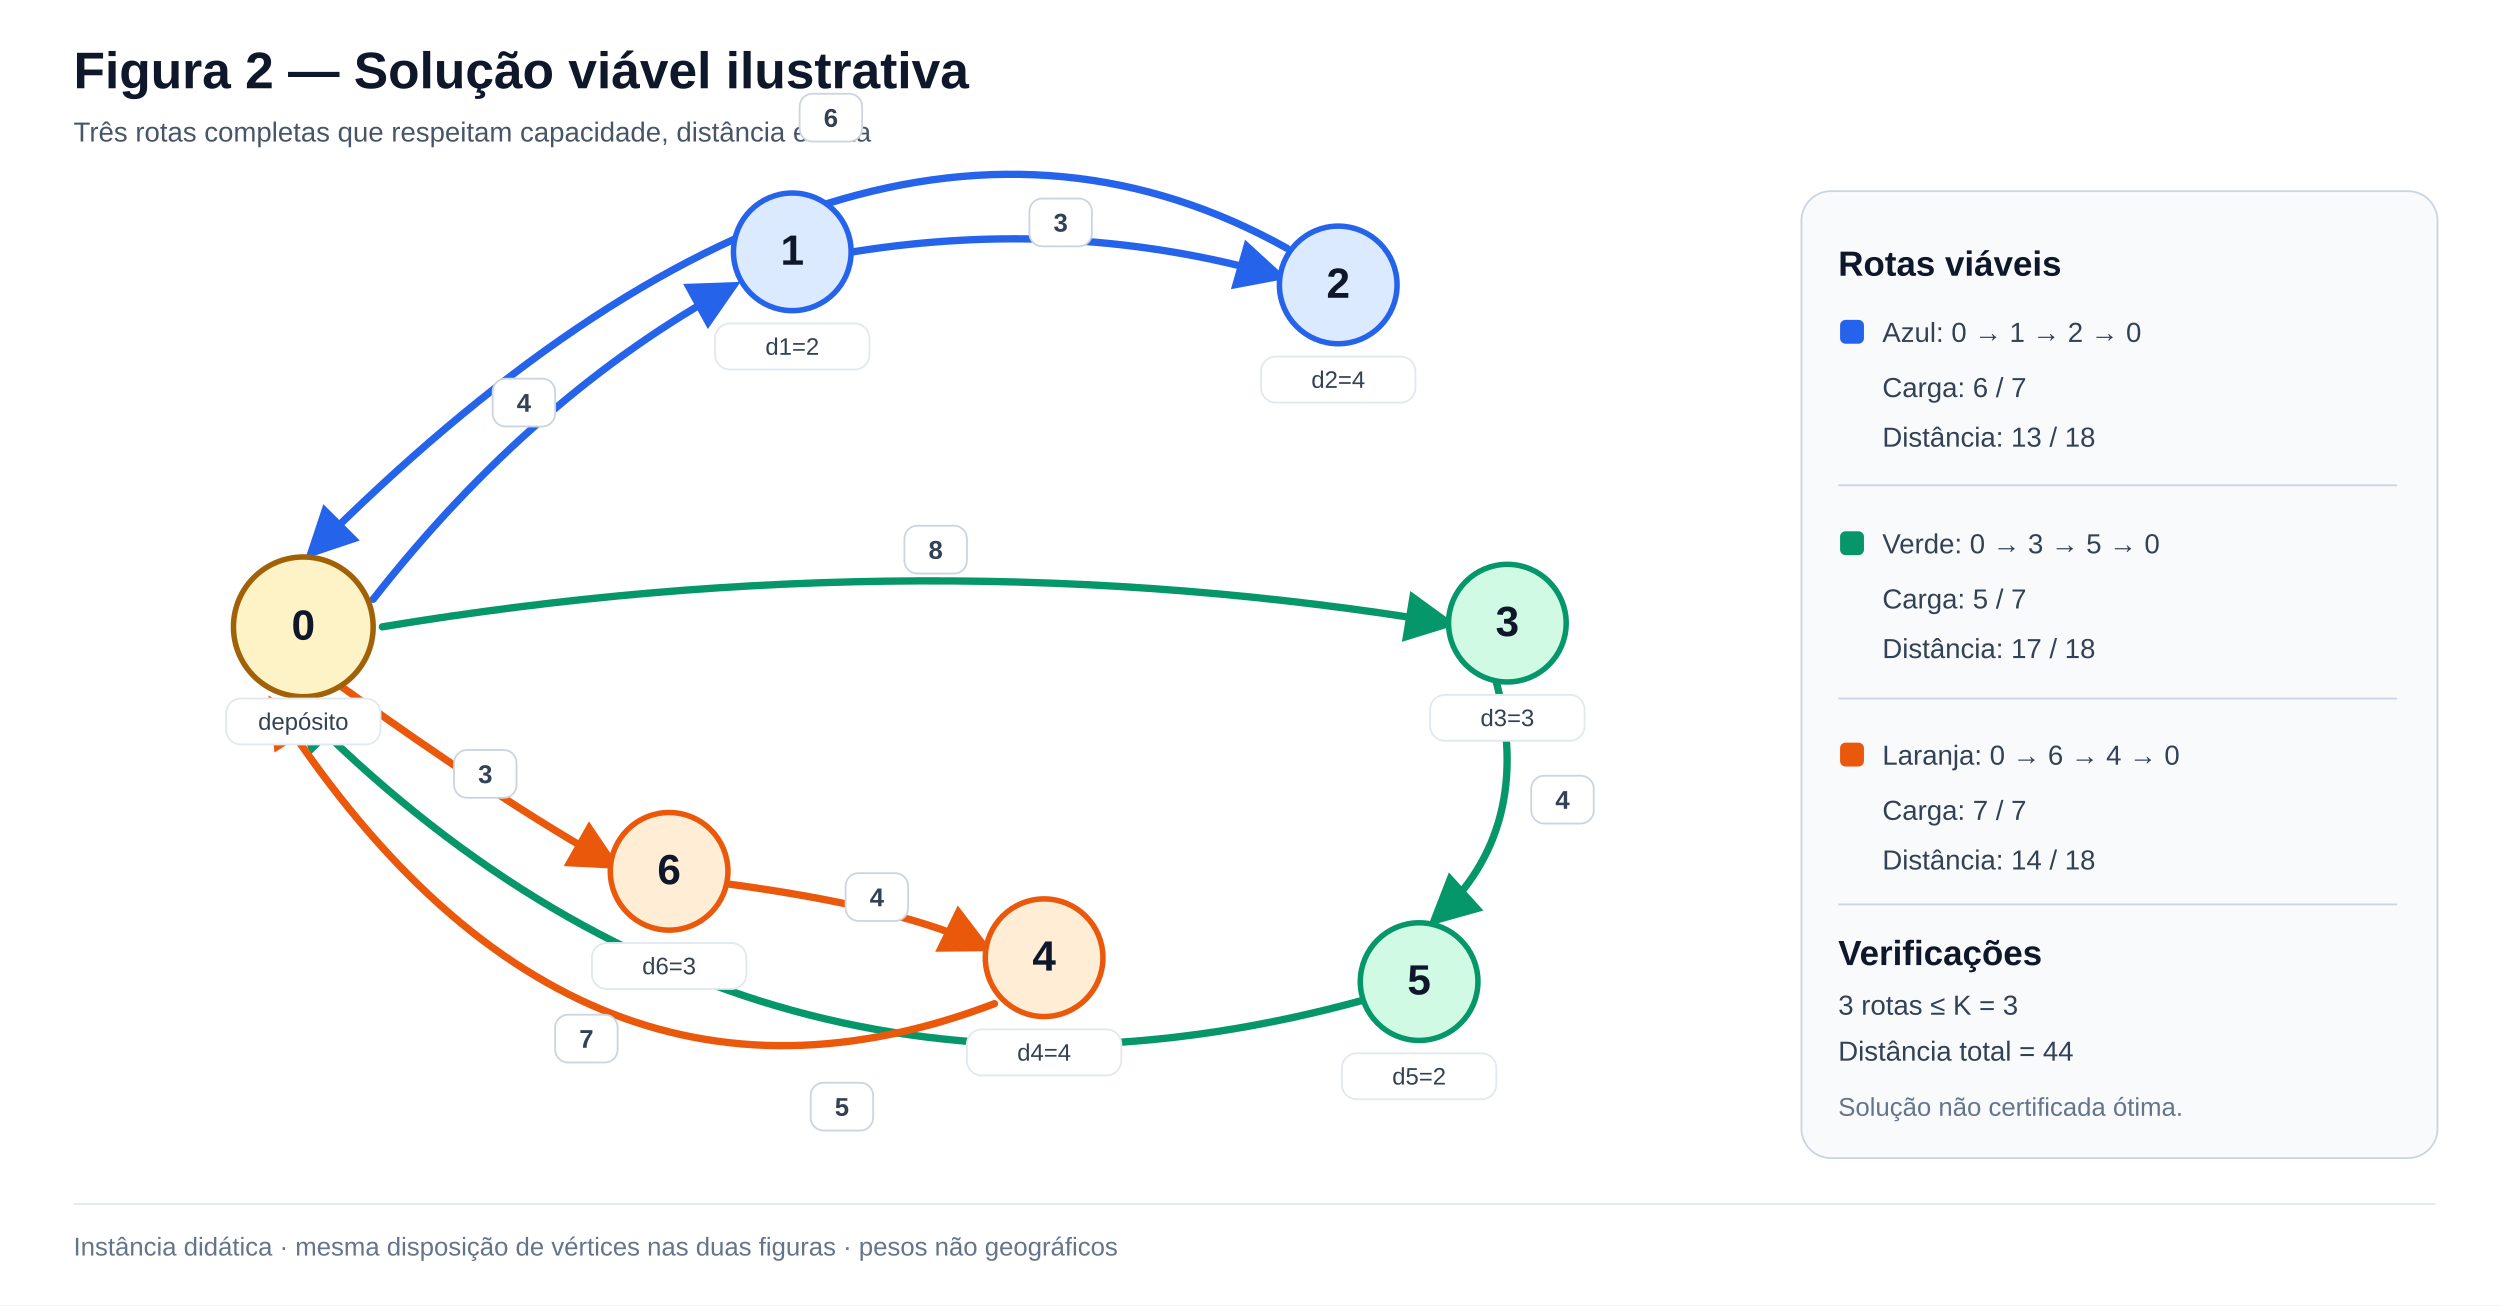
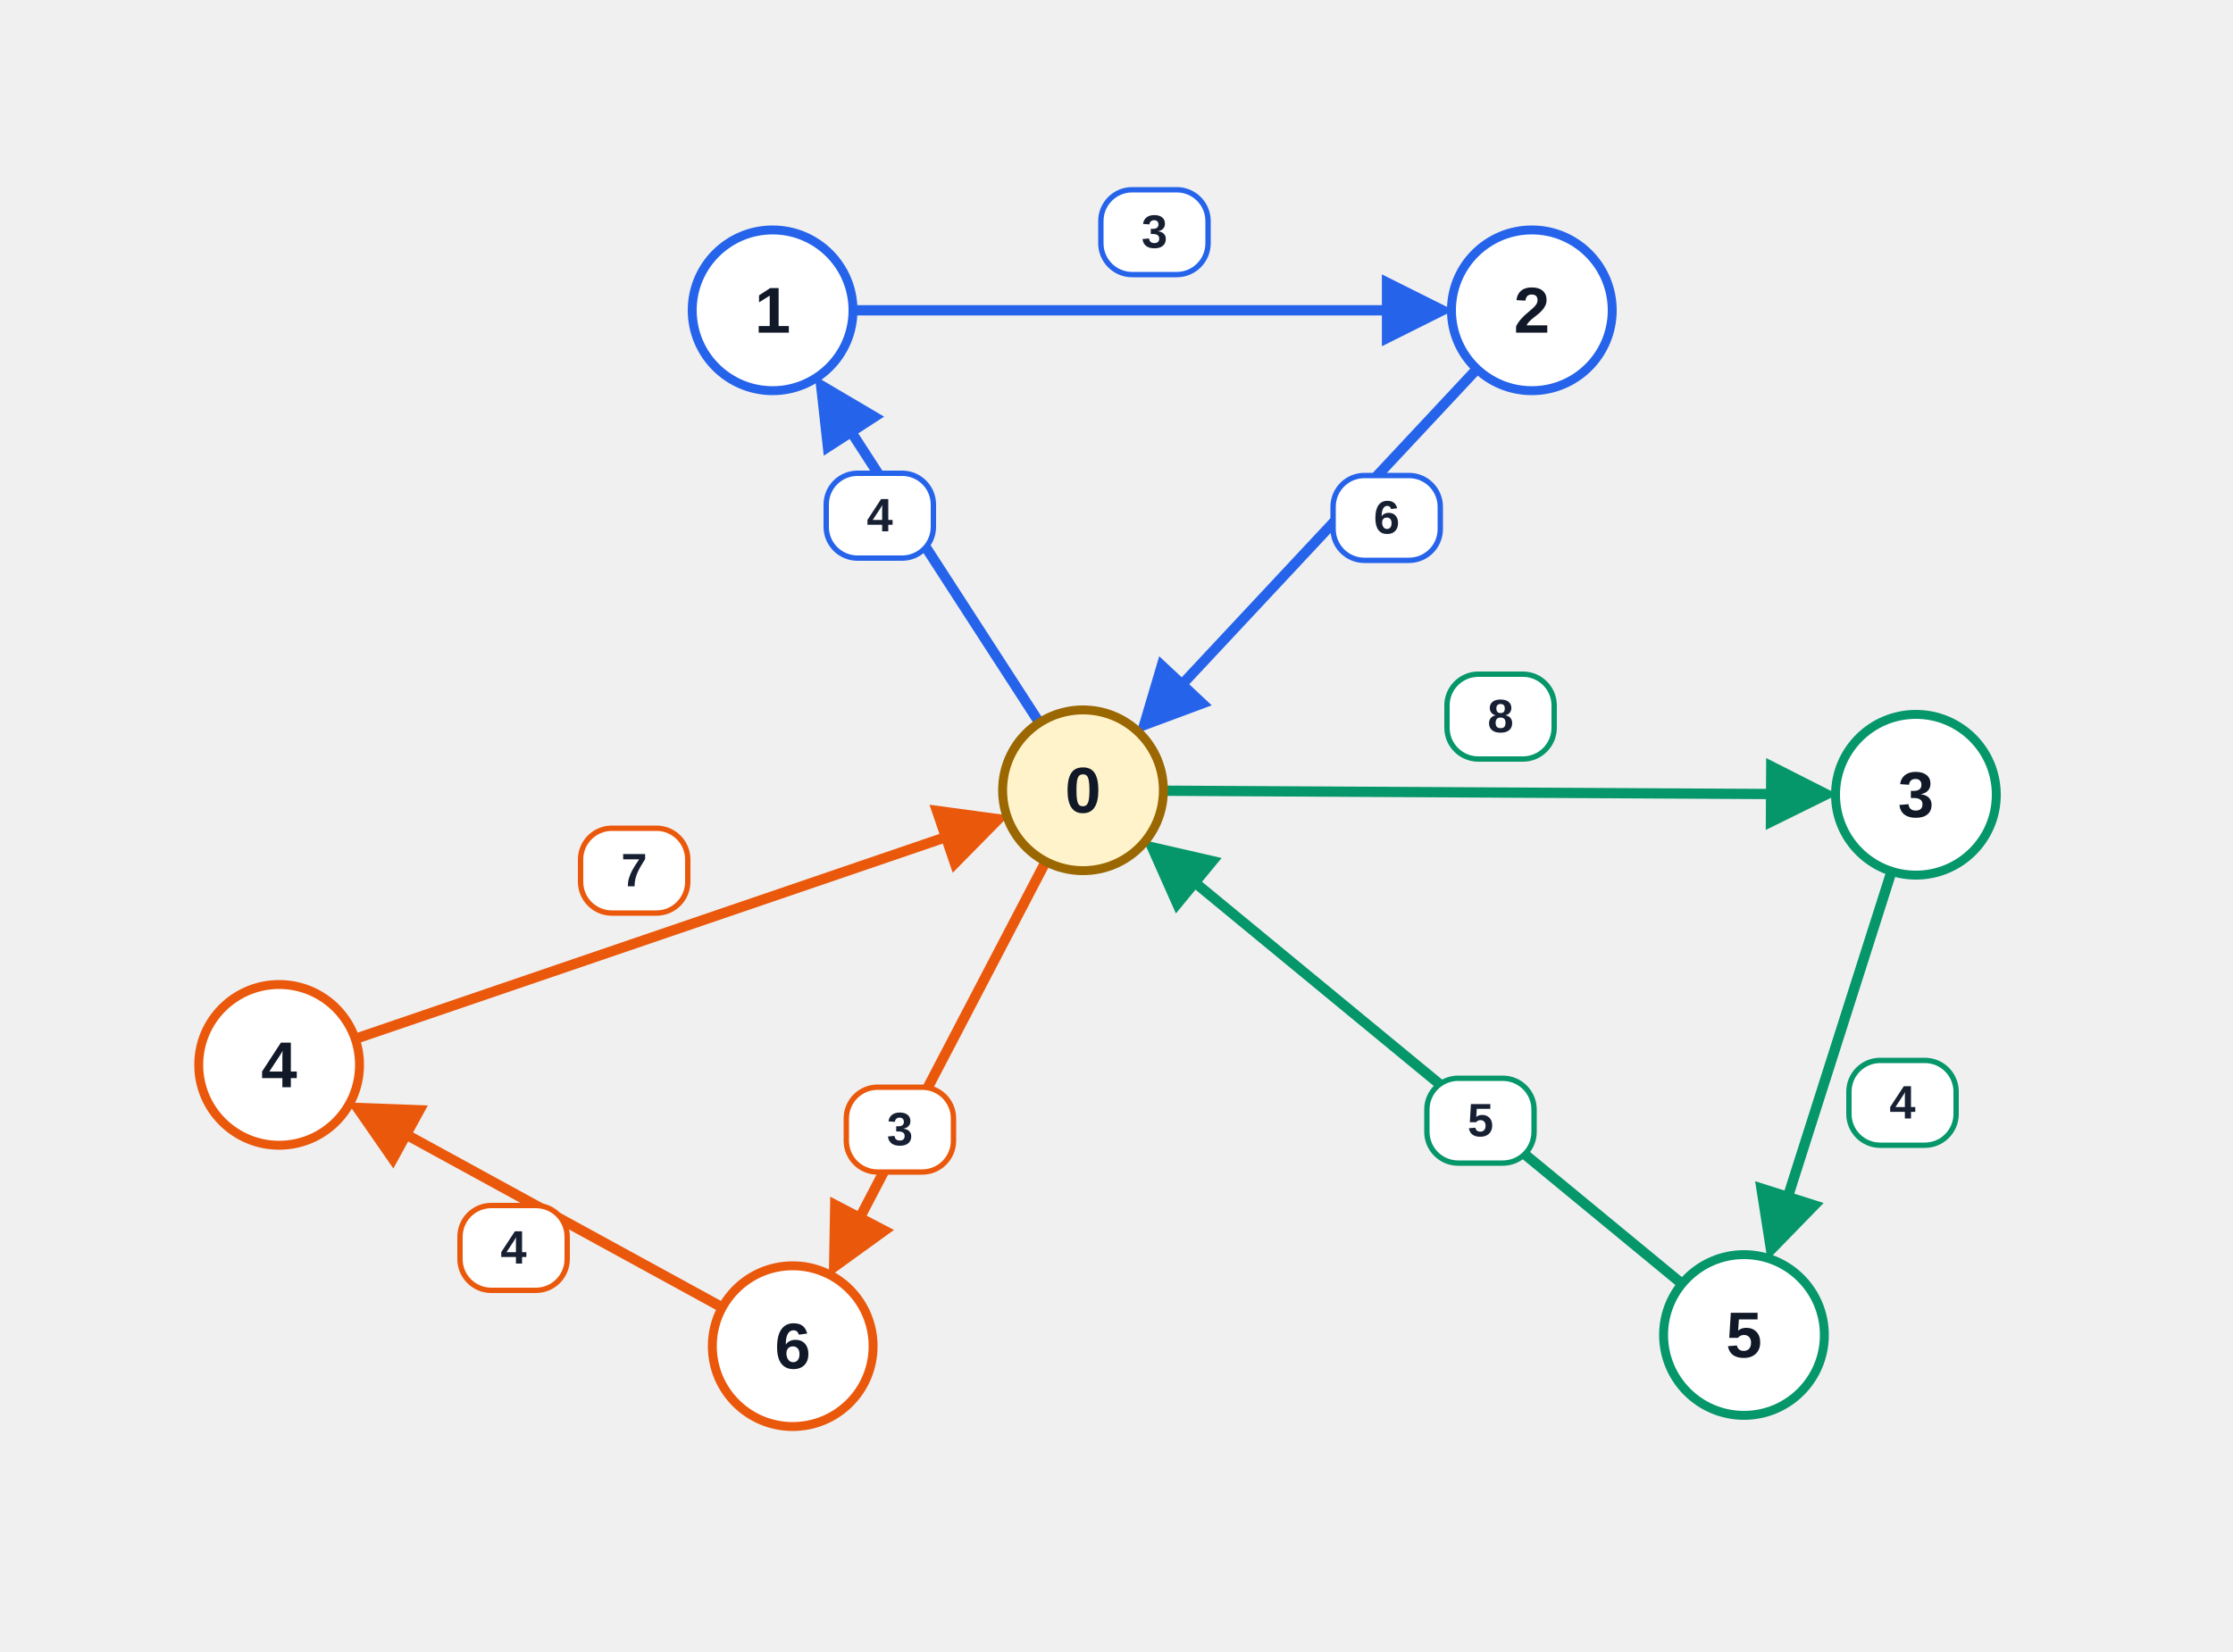
- <svg xmlns="http://www.w3.org/2000/svg" width="1360" height="710" viewBox="0 0 1360 710" role="img" aria-labelledby="title desc">
+ <svg xmlns="http://www.w3.org/2000/svg" width="1000" height="740" viewBox="0 0 1000 740" role="img" aria-labelledby="title description">
  <defs>
-     <marker id="a1" viewBox="0 0 10 10" refX="8" refY="5" markerWidth="7" markerHeight="7" orient="auto">
-       <path d="M0 0L10 5L0 10Z" fill="#2563eb" />
+     <marker id="arrow-1" viewBox="0 0 12 12" markerWidth="7" markerHeight="7" refX="9" refY="6" orient="auto">
+       <path d="M 0 0 L 12 6 L 0 12 z" fill="#2563eb" />
    </marker>
-     <marker id="a2" viewBox="0 0 10 10" refX="8" refY="5" markerWidth="7" markerHeight="7" orient="auto">
-       <path d="M0 0L10 5L0 10Z" fill="#059669" />
+     <marker id="arrow-2" viewBox="0 0 12 12" markerWidth="7" markerHeight="7" refX="9" refY="6" orient="auto">
+       <path d="M 0 0 L 12 6 L 0 12 z" fill="#059669" />
    </marker>
-     <marker id="a3" viewBox="0 0 10 10" refX="8" refY="5" markerWidth="7" markerHeight="7" orient="auto">
-       <path d="M0 0L10 5L0 10Z" fill="#ea580c" />
+     <marker id="arrow-3" viewBox="0 0 12 12" markerWidth="7" markerHeight="7" refX="9" refY="6" orient="auto">
+       <path d="M 0 0 L 12 6 L 0 12 z" fill="#ea580c" />
    </marker>
-     <marker id="agray" viewBox="0 0 10 10" refX="8" refY="5" markerWidth="7" markerHeight="7" orient="auto">
-       <path d="M0 0L10 5L0 10Z" fill="#94a3b8" />
+     <marker id="arrow-gray" viewBox="0 0 12 12" markerWidth="7" markerHeight="7" refX="9" refY="6" orient="auto">
+       <path d="M 0 0 L 12 6 L 0 12 z" fill="#64748b" />
    </marker>
-     <style>text{font-family:Arial,Helvetica,sans-serif}.title{font-size:19px;font-weight:bold;fill:#0f172a}.body{font-size:15px;fill:#334155}.muted{font-size:14px;fill:#64748b}</style>
  </defs>
-   <rect width="1360" height="710" fill="#fff" />
-   <text x="40" y="48" font-size="28" font-weight="bold" fill="#0f172a">Figura 2 — Solução viável ilustrativa</text>
-   <text x="40" y="77" font-size="15" fill="#475569">Três rotas completas que respeitam capacidade, distância e frota</text>
-   <rect x="980" y="104" width="346" height="526" rx="16" fill="#f8fafc" stroke="#cbd5e1" />
-   <path d="M 203 326 Q 290 215 398 156" fill="none" stroke="#2563eb" stroke-width="4" stroke-linecap="round" marker-end="url(#a1)" />
-   <path d="M 464 137 Q 583 118 695 150" fill="none" stroke="#2563eb" stroke-width="4" stroke-linecap="round" marker-end="url(#a1)" />
-   <path d="M 700 135 Q 465 4 170 300" fill="none" stroke="#2563eb" stroke-width="4" stroke-linecap="round" marker-end="url(#a1)" />
-   <path d="M 208 341 Q 503 292 787 339" fill="none" stroke="#059669" stroke-width="4" stroke-linecap="round" marker-end="url(#a2)" />
-   <path d="M 814 371 Q 835 451 781 500" fill="none" stroke="#059669" stroke-width="4" stroke-linecap="round" marker-end="url(#a2)" />
-   <path d="M 742 544 Q 410 635 163 385" fill="none" stroke="#059669" stroke-width="4" stroke-linecap="round" marker-end="url(#a2)" />
-   <path d="M 185 373 Q 271 435 333 470" fill="none" stroke="#ea580c" stroke-width="4" stroke-linecap="round" marker-end="url(#a3)" />
-   <path d="M 397 481 Q 492 494 535 515" fill="none" stroke="#ea580c" stroke-width="4" stroke-linecap="round" marker-end="url(#a3)" />
-   <path d="M 541 546 Q 310 634 149 383" fill="none" stroke="#ea580c" stroke-width="4" stroke-linecap="round" marker-end="url(#a3)" />
+   <line x1="464.4" y1="322.1" x2="369.3" y2="175.1" fill="none" stroke="#2563eb" stroke-width="4.6" stroke-linecap="round" marker-end="url(#arrow-1)" opacity="1" />
  <g>
-     <rect x="268" y="206" width="34" height="26" rx="7" fill="#fff" stroke="#cbd5e1" />
-     <text x="285" y="224" font-size="14" font-weight="bold" fill="#334155" text-anchor="middle">4</text>
+     <rect x="370" y="212" width="48" height="38" rx="14" fill="#fff" stroke="#2563eb" stroke-width="2.4" />
+     <text x="394" y="238" font-family="Arial,Helvetica,sans-serif" font-weight="800" font-size="21" text-anchor="middle" fill="#172033">4</text>
  </g>
+   <line x1="384.0" y1="139.0" x2="643.0" y2="139.0" fill="none" stroke="#2563eb" stroke-width="4.6" stroke-linecap="round" marker-end="url(#arrow-1)" opacity="1" />
  <g>
-     <rect x="560" y="108" width="34" height="26" rx="7" fill="#fff" stroke="#cbd5e1" />
-     <text x="577" y="126" font-size="14" font-weight="bold" fill="#334155" text-anchor="middle">3</text>
+     <rect x="493" y="85" width="48" height="38" rx="14" fill="#fff" stroke="#2563eb" stroke-width="2.4" />
+     <text x="517" y="111" font-family="Arial,Helvetica,sans-serif" font-weight="800" font-size="21" text-anchor="middle" fill="#172033">3</text>
  </g>
+   <line x1="660.0" y1="166.8" x2="514.4" y2="322.6" fill="none" stroke="#2563eb" stroke-width="4.6" stroke-linecap="round" marker-end="url(#arrow-1)" opacity="1" />
  <g>
-     <rect x="435" y="51" width="34" height="26" rx="7" fill="#fff" stroke="#cbd5e1" />
-     <text x="452" y="69" font-size="14" font-weight="bold" fill="#334155" text-anchor="middle">6</text>
+     <rect x="597" y="213" width="48" height="38" rx="14" fill="#fff" stroke="#2563eb" stroke-width="2.4" />
+     <text x="621" y="239" font-family="Arial,Helvetica,sans-serif" font-weight="800" font-size="21" text-anchor="middle" fill="#172033">6</text>
  </g>
+   <line x1="523.0" y1="354.2" x2="815.0" y2="355.8" fill="none" stroke="#059669" stroke-width="4.6" stroke-linecap="round" marker-end="url(#arrow-2)" opacity="1" />
  <g>
-     <rect x="492" y="286" width="34" height="26" rx="7" fill="#fff" stroke="#cbd5e1" />
-     <text x="509" y="304" font-size="14" font-weight="bold" fill="#334155" text-anchor="middle">8</text>
+     <rect x="648" y="302" width="48" height="38" rx="14" fill="#fff" stroke="#059669" stroke-width="2.4" />
+     <text x="672" y="328" font-family="Arial,Helvetica,sans-serif" font-weight="800" font-size="21" text-anchor="middle" fill="#172033">8</text>
  </g>
+   <line x1="846.5" y1="392.2" x2="794.0" y2="557.0" fill="none" stroke="#059669" stroke-width="4.6" stroke-linecap="round" marker-end="url(#arrow-2)" opacity="1" />
  <g>
-     <rect x="833" y="422" width="34" height="26" rx="7" fill="#fff" stroke="#cbd5e1" />
-     <text x="850" y="440" font-size="14" font-weight="bold" fill="#334155" text-anchor="middle">4</text>
+     <rect x="828" y="475" width="48" height="38" rx="14" fill="#fff" stroke="#059669" stroke-width="2.4" />
+     <text x="852" y="501" font-family="Arial,Helvetica,sans-serif" font-weight="800" font-size="21" text-anchor="middle" fill="#172033">4</text>
  </g>
+   <line x1="751.7" y1="573.8" x2="518.2" y2="381.4" fill="none" stroke="#059669" stroke-width="4.6" stroke-linecap="round" marker-end="url(#arrow-2)" opacity="1" />
  <g>
-     <rect x="441" y="589" width="34" height="26" rx="7" fill="#fff" stroke="#cbd5e1" />
-     <text x="458" y="607" font-size="14" font-weight="bold" fill="#334155" text-anchor="middle">5</text>
+     <rect x="639" y="483" width="48" height="38" rx="14" fill="#fff" stroke="#059669" stroke-width="2.4" />
+     <text x="663" y="509" font-family="Arial,Helvetica,sans-serif" font-weight="800" font-size="21" text-anchor="middle" fill="#172033">5</text>
  </g>
+   <line x1="467.4" y1="387.7" x2="374.9" y2="564.9" fill="none" stroke="#ea580c" stroke-width="4.6" stroke-linecap="round" marker-end="url(#arrow-3)" opacity="1" />
  <g>
-     <rect x="247" y="408" width="34" height="26" rx="7" fill="#fff" stroke="#cbd5e1" />
-     <text x="264" y="426" font-size="14" font-weight="bold" fill="#334155" text-anchor="middle">3</text>
+     <rect x="379" y="487" width="48" height="38" rx="14" fill="#fff" stroke="#ea580c" stroke-width="2.4" />
+     <text x="403" y="513" font-family="Arial,Helvetica,sans-serif" font-weight="800" font-size="21" text-anchor="middle" fill="#172033">3</text>
  </g>
+   <line x1="321.7" y1="584.7" x2="162.7" y2="497.7" fill="none" stroke="#ea580c" stroke-width="4.6" stroke-linecap="round" marker-end="url(#arrow-3)" opacity="1" />
  <g>
-     <rect x="460" y="475" width="34" height="26" rx="7" fill="#fff" stroke="#cbd5e1" />
-     <text x="477" y="493" font-size="14" font-weight="bold" fill="#334155" text-anchor="middle">4</text>
+     <rect x="206" y="540" width="48" height="38" rx="14" fill="#fff" stroke="#ea580c" stroke-width="2.4" />
+     <text x="230" y="566" font-family="Arial,Helvetica,sans-serif" font-weight="800" font-size="21" text-anchor="middle" fill="#172033">4</text>
  </g>
+   <line x1="161.0" y1="464.7" x2="444.3" y2="367.9" fill="none" stroke="#ea580c" stroke-width="4.6" stroke-linecap="round" marker-end="url(#arrow-3)" opacity="1" />
  <g>
-     <rect x="302" y="552" width="34" height="26" rx="7" fill="#fff" stroke="#cbd5e1" />
-     <text x="319" y="570" font-size="14" font-weight="bold" fill="#334155" text-anchor="middle">7</text>
+     <rect x="260" y="371" width="48" height="38" rx="14" fill="#fff" stroke="#ea580c" stroke-width="2.4" />
+     <text x="284" y="397" font-family="Arial,Helvetica,sans-serif" font-weight="800" font-size="21" text-anchor="middle" fill="#172033">7</text>
  </g>
-   <g>
-     <circle cx="165" cy="341" r="38" stroke="#a16207" stroke-width="3" fill="#fef3c7" />
-     <text x="165" y="348" font-size="23" font-weight="bold" text-anchor="middle" fill="#0f172a">0</text>
-     <rect x="123" y="380" width="84" height="25" rx="8" fill="#fff" stroke="#e2e8f0" />
-     <text x="165" y="397" font-size="13" text-anchor="middle" fill="#334155">depósito</text>
+   <g opacity="1">
+     <circle cx="485" cy="354" r="36" stroke="#9a6700" stroke-width="4" fill="#fff3cb" />
+     <text x="485" y="364" text-anchor="middle" font-family="Arial,Helvetica,sans-serif" font-size="29" font-weight="800" fill="#111827">0</text>
  </g>
-   <g>
-     <circle cx="431" cy="137" r="32" stroke="#2563eb" stroke-width="3" fill="#dbeafe" />
-     <text x="431" y="144" font-size="23" font-weight="bold" text-anchor="middle" fill="#0f172a">1</text>
-     <rect x="389" y="176" width="84" height="25" rx="8" fill="#fff" stroke="#e2e8f0" />
-     <text x="431" y="193" font-size="13" text-anchor="middle" fill="#334155">d1=2</text>
+   <g opacity="1">
+     <circle cx="346" cy="139" r="36" stroke="#2563eb" stroke-width="4" fill="#ffffff" />
+     <text x="346" y="149" text-anchor="middle" font-family="Arial,Helvetica,sans-serif" font-size="29" font-weight="800" fill="#111827">1</text>
  </g>
-   <g>
-     <circle cx="728" cy="155" r="32" stroke="#2563eb" stroke-width="3" fill="#dbeafe" />
-     <text x="728" y="162" font-size="23" font-weight="bold" text-anchor="middle" fill="#0f172a">2</text>
-     <rect x="686" y="194" width="84" height="25" rx="8" fill="#fff" stroke="#e2e8f0" />
-     <text x="728" y="211" font-size="13" text-anchor="middle" fill="#334155">d2=4</text>
+   <g opacity="1">
+     <circle cx="686" cy="139" r="36" stroke="#2563eb" stroke-width="4" fill="#ffffff" />
+     <text x="686" y="149" text-anchor="middle" font-family="Arial,Helvetica,sans-serif" font-size="29" font-weight="800" fill="#111827">2</text>
  </g>
-   <g>
-     <circle cx="820" cy="339" r="32" stroke="#059669" stroke-width="3" fill="#d1fae5" />
-     <text x="820" y="346" font-size="23" font-weight="bold" text-anchor="middle" fill="#0f172a">3</text>
-     <rect x="778" y="378" width="84" height="25" rx="8" fill="#fff" stroke="#e2e8f0" />
-     <text x="820" y="395" font-size="13" text-anchor="middle" fill="#334155">d3=3</text>
+   <g opacity="1">
+     <circle cx="858" cy="356" r="36" stroke="#059669" stroke-width="4" fill="#ffffff" />
+     <text x="858" y="366" text-anchor="middle" font-family="Arial,Helvetica,sans-serif" font-size="29" font-weight="800" fill="#111827">3</text>
  </g>
-   <g>
-     <circle cx="568" cy="521" r="32" stroke="#ea580c" stroke-width="3" fill="#ffedd5" />
-     <text x="568" y="528" font-size="23" font-weight="bold" text-anchor="middle" fill="#0f172a">4</text>
-     <rect x="526" y="560" width="84" height="25" rx="8" fill="#fff" stroke="#e2e8f0" />
-     <text x="568" y="577" font-size="13" text-anchor="middle" fill="#334155">d4=4</text>
+   <g opacity="1">
+     <circle cx="781" cy="598" r="36" stroke="#059669" stroke-width="4" fill="#ffffff" />
+     <text x="781" y="608" text-anchor="middle" font-family="Arial,Helvetica,sans-serif" font-size="29" font-weight="800" fill="#111827">5</text>
  </g>
-   <g>
-     <circle cx="772" cy="534" r="32" stroke="#059669" stroke-width="3" fill="#d1fae5" />
-     <text x="772" y="541" font-size="23" font-weight="bold" text-anchor="middle" fill="#0f172a">5</text>
-     <rect x="730" y="573" width="84" height="25" rx="8" fill="#fff" stroke="#e2e8f0" />
-     <text x="772" y="590" font-size="13" text-anchor="middle" fill="#334155">d5=2</text>
+   <g opacity="1">
+     <circle cx="355" cy="603" r="36" stroke="#ea580c" stroke-width="4" fill="#ffffff" />
+     <text x="355" y="613" text-anchor="middle" font-family="Arial,Helvetica,sans-serif" font-size="29" font-weight="800" fill="#111827">6</text>
  </g>
-   <g>
-     <circle cx="364" cy="474" r="32" stroke="#ea580c" stroke-width="3" fill="#ffedd5" />
-     <text x="364" y="481" font-size="23" font-weight="bold" text-anchor="middle" fill="#0f172a">6</text>
-     <rect x="322" y="513" width="84" height="25" rx="8" fill="#fff" stroke="#e2e8f0" />
-     <text x="364" y="530" font-size="13" text-anchor="middle" fill="#334155">d6=3</text>
+   <g opacity="1">
+     <circle cx="125" cy="477" r="36" stroke="#ea580c" stroke-width="4" fill="#ffffff" />
+     <text x="125" y="487" text-anchor="middle" font-family="Arial,Helvetica,sans-serif" font-size="29" font-weight="800" fill="#111827">4</text>
  </g>
-   <text class="title" x="1000" y="150">Rotas viáveis</text>
-   <rect x="1001" y="174" width="13" height="13" rx="3" fill="#2563eb" />
-   <text class="body" x="1024" y="186">Azul: 0 → 1 → 2 → 0</text>
-   <text class="body" x="1024" y="216">Carga: 6 / 7</text>
-   <text class="body" x="1024" y="243">Distância: 13 / 18</text>
-   <path d="M 1000 264 H 1304" stroke="#cbd5e1" />
-   <rect x="1001" y="289" width="13" height="13" rx="3" fill="#059669" />
-   <text class="body" x="1024" y="301">Verde: 0 → 3 → 5 → 0</text>
-   <text class="body" x="1024" y="331">Carga: 5 / 7</text>
-   <text class="body" x="1024" y="358">Distância: 17 / 18</text>
-   <path d="M 1000 380 H 1304" stroke="#cbd5e1" />
-   <rect x="1001" y="404" width="13" height="13" rx="3" fill="#ea580c" />
-   <text class="body" x="1024" y="416">Laranja: 0 → 6 → 4 → 0</text>
-   <text class="body" x="1024" y="446">Carga: 7 / 7</text>
-   <text class="body" x="1024" y="473">Distância: 14 / 18</text>
-   <path d="M 1000 492 H 1304" stroke="#cbd5e1" />
-   <text class="title" x="1000" y="525">Verificações</text>
-   <text class="body" x="1000" y="552">3 rotas ≤ K = 3</text>
-   <text class="body" x="1000" y="577">Distância total = 44</text>
-   <text class="muted" x="1000" y="607">Solução não certificada ótima.</text>
-   <path d="M 40 655 H 1325" stroke="#e2e8f0" />
-   <text x="40" y="683" font-size="14" fill="#64748b">Instância didática · mesma disposição de vértices nas duas figuras · pesos não geográficos</text>
</svg>
